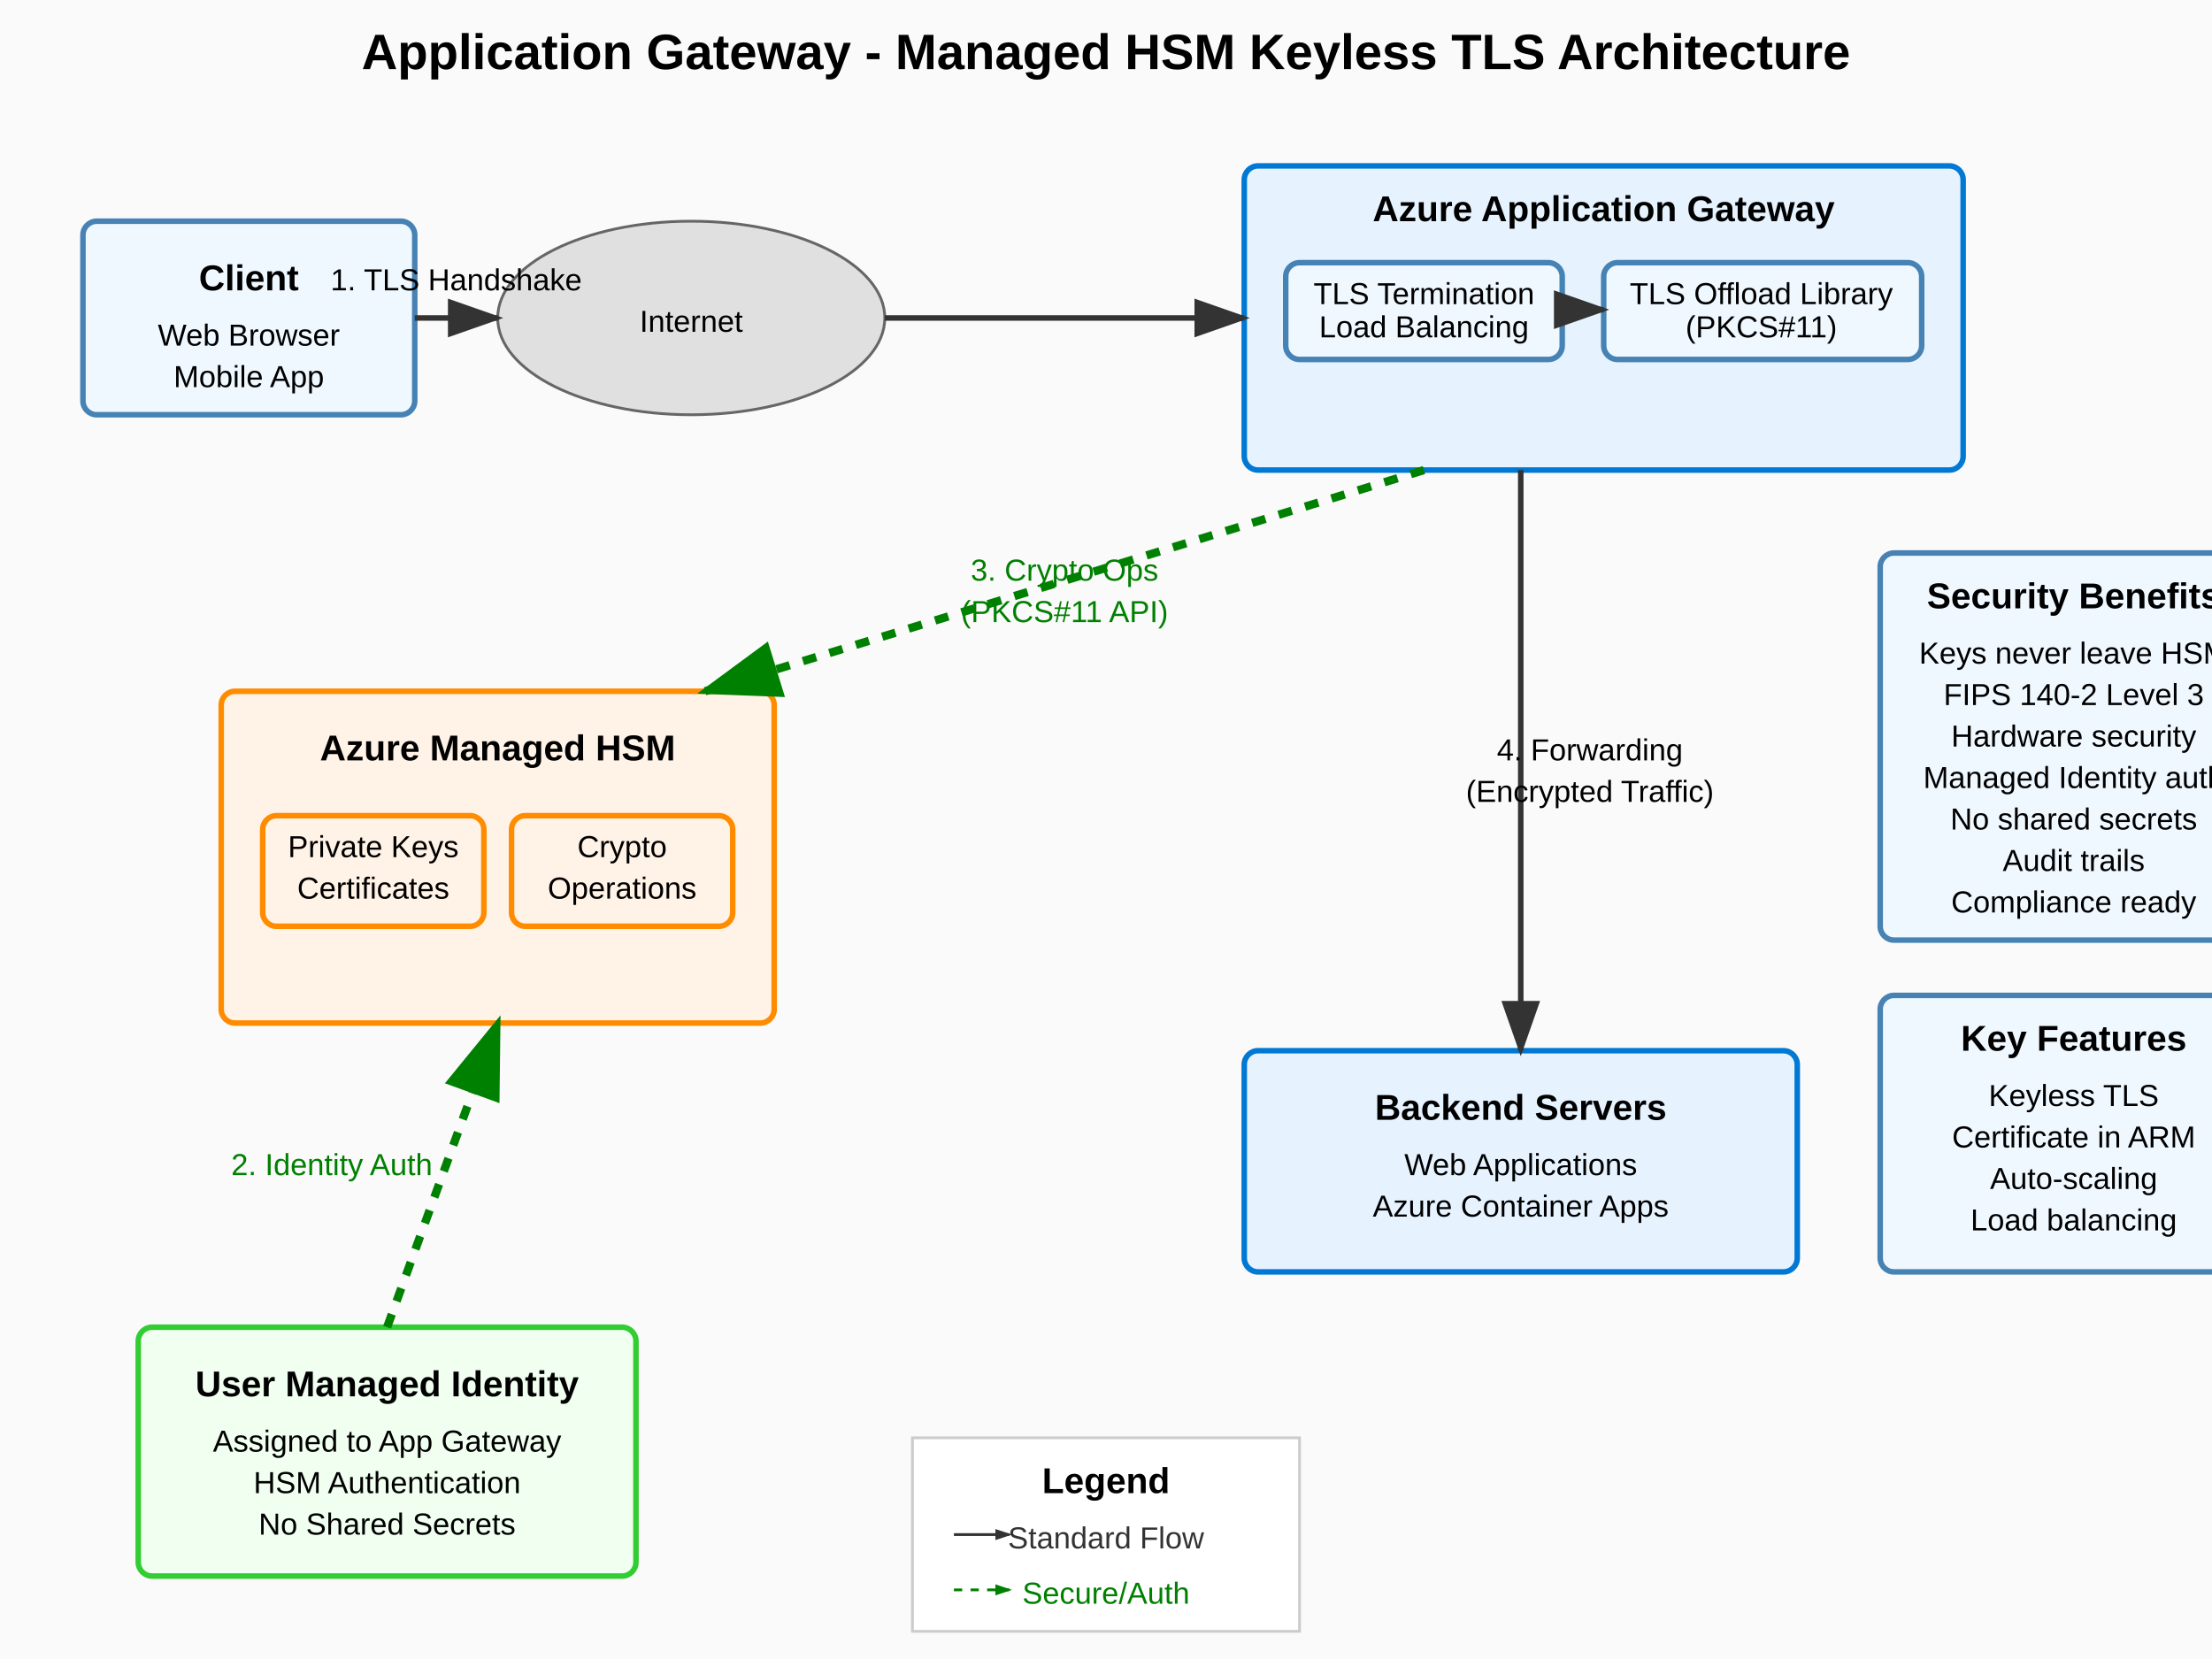
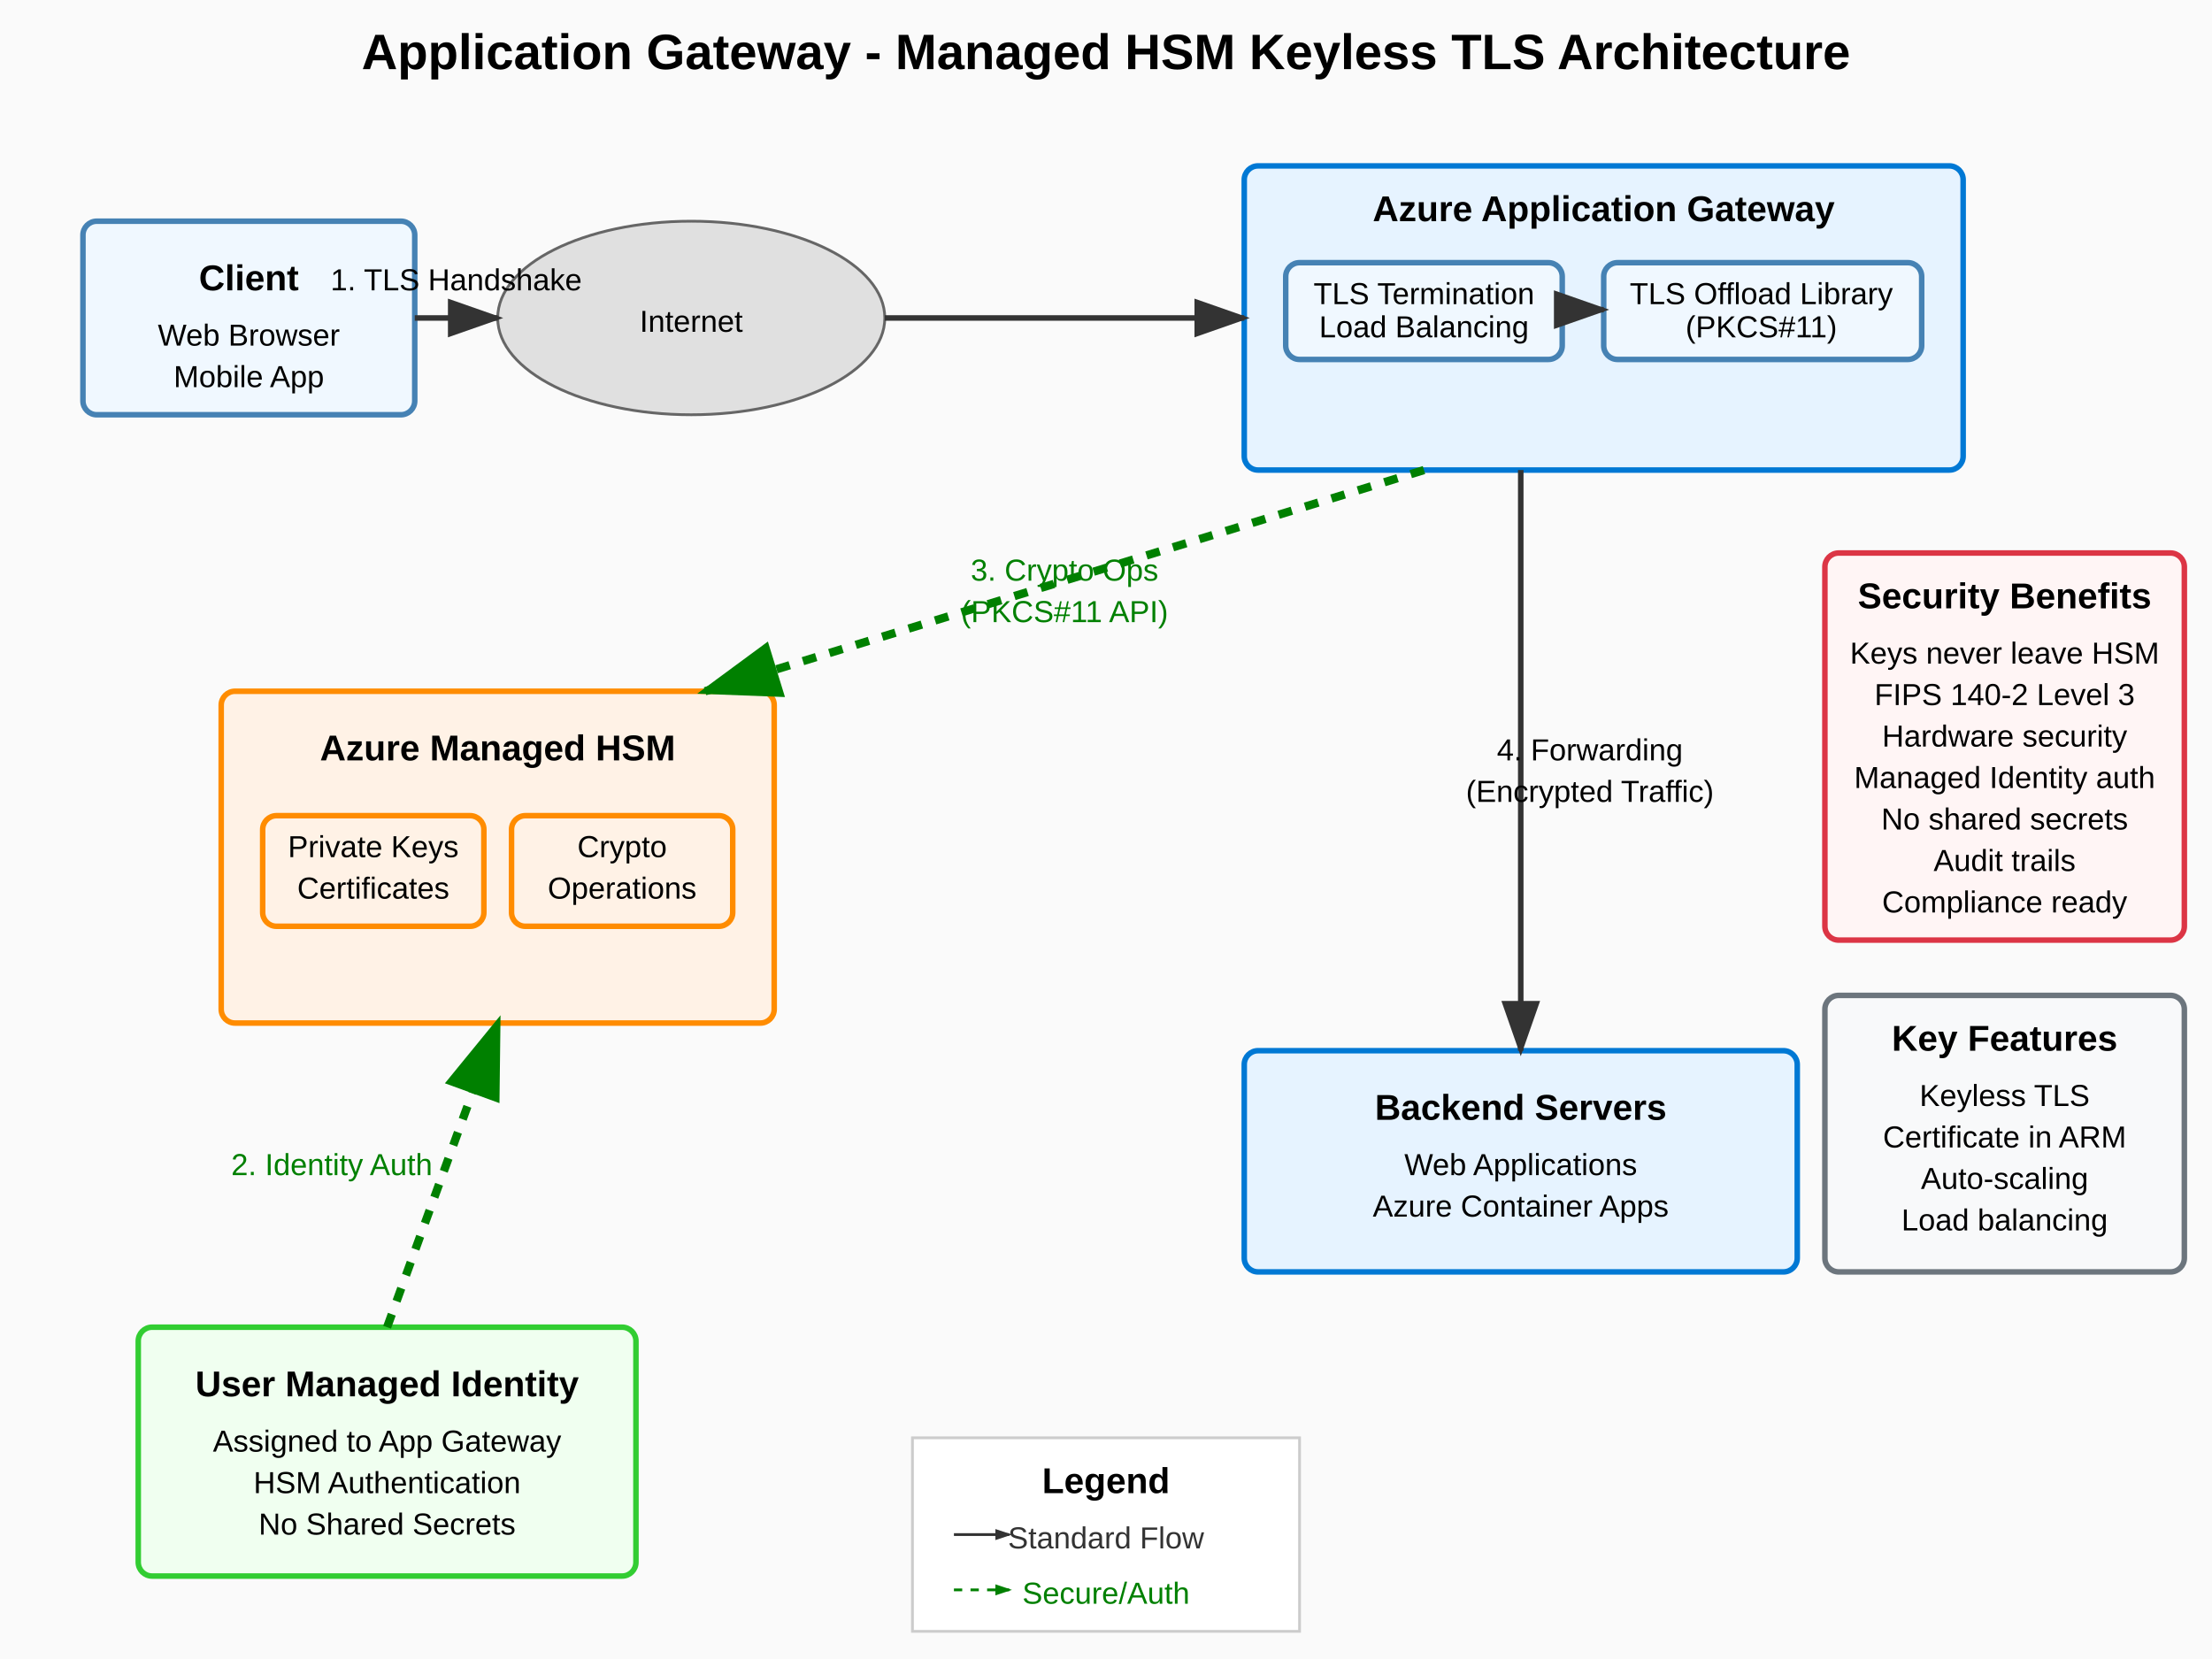
<svg xmlns="http://www.w3.org/2000/svg" width="800" height="600">
  <defs>
    <style>
      .box { fill: #f0f8ff; stroke: #4682b4; stroke-width: 2; rx: 5; }
      .azure-box { fill: #e6f3ff; stroke: #0078d4; stroke-width: 2; rx: 5; }
      .hsm-box { fill: #fff2e6; stroke: #ff8c00; stroke-width: 2; rx: 5; }
      .identity-box { fill: #f0fff0; stroke: #32cd32; stroke-width: 2; rx: 5; }
+       .benefits-box { fill: #fff5f5; stroke: #dc3545; stroke-width: 2; rx: 5; }
+       .features-box { fill: #f8f9fa; stroke: #6c757d; stroke-width: 2; rx: 5; }
      .text { font-family: Arial, sans-serif; font-size: 11px; text-anchor: middle; }
      .title { font-family: Arial, sans-serif; font-size: 13px; font-weight: bold; text-anchor: middle; }
      .main-title { font-family: Arial, sans-serif; font-size: 18px; font-weight: bold; text-anchor: middle; }
      .arrow { stroke: #333; stroke-width: 2; marker-end: url(#arrowhead); }
      .secure-arrow { stroke: #008000; stroke-width: 3; stroke-dasharray: 5,5; marker-end: url(#arrowhead-secure); }
      .legend-arrow { stroke: #333; stroke-width: 1; marker-end: url(#legend-arrowhead); }
      .legend-secure-arrow { stroke: #008000; stroke-width: 1; stroke-dasharray: 3,3; marker-end: url(#legend-arrowhead-secure); }
    </style>
    <marker id="arrowhead" markerWidth="10" markerHeight="7" refX="9" refY="3.5" orient="auto">
      <polygon points="0 0, 10 3.5, 0 7" fill="#333" />
    </marker>
    <marker id="arrowhead-secure" markerWidth="10" markerHeight="7" refX="9" refY="3.5" orient="auto">
      <polygon points="0 0, 10 3.5, 0 7" fill="#008000" />
    </marker>
    <marker id="legend-arrowhead" markerWidth="6" markerHeight="4" refX="5" refY="2" orient="auto">
      <polygon points="0 0, 6 2, 0 4" fill="#333" />
    </marker>
    <marker id="legend-arrowhead-secure" markerWidth="6" markerHeight="4" refX="5" refY="2" orient="auto">
      <polygon points="0 0, 6 2, 0 4" fill="#008000" />
    </marker>
  </defs>
  <rect x="0" y="0" width="800" height="600" fill="#fafafa" />
  <text x="400" y="25" class="main-title">Application Gateway - Managed HSM Keyless TLS Architecture</text>
  <rect x="30" y="80" width="120" height="70" class="box" />
  <text x="90" y="105" class="title">Client</text>
  <text x="90" y="125" class="text">Web Browser</text>
  <text x="90" y="140" class="text">Mobile App</text>
  <ellipse cx="250" cy="115" rx="70" ry="35" fill="#e0e0e0" stroke="#666" stroke-width="1" />
  <text x="250" y="120" class="text">Internet</text>
  <rect x="450" y="60" width="260" height="110" class="azure-box" />
  <text x="580" y="80" class="title">Azure Application Gateway</text>
  <rect x="465" y="95" width="100" height="35" class="box" />
  <text x="515" y="110" class="text">TLS Termination</text>
  <text x="515" y="122" class="text">Load Balancing</text>
  <rect x="580" y="95" width="115" height="35" class="box" />
  <text x="637" y="110" class="text">TLS Offload Library</text>
  <text x="637" y="122" class="text">(PKCS#11)</text>
  <rect x="80" y="250" width="200" height="120" class="hsm-box" />
  <text x="180" y="275" class="title">Azure Managed HSM</text>
  <rect x="95" y="295" width="80" height="40" class="hsm-box" />
  <text x="135" y="310" class="text">Private Keys</text>
  <text x="135" y="325" class="text">Certificates</text>
  <rect x="185" y="295" width="80" height="40" class="hsm-box" />
  <text x="225" y="310" class="text">Crypto</text>
  <text x="225" y="325" class="text">Operations</text>
  <rect x="450" y="380" width="200" height="80" class="azure-box" />
  <text x="550" y="405" class="title">Backend Servers</text>
  <text x="550" y="425" class="text">Web Applications</text>
  <text x="550" y="440" class="text">Azure Container Apps</text>
  <rect x="50" y="480" width="180" height="90" class="identity-box" />
  <text x="140" y="505" class="title">User Managed Identity</text>
  <text x="140" y="525" class="text">Assigned to App Gateway</text>
  <text x="140" y="540" class="text">HSM Authentication</text>
  <text x="140" y="555" class="text">No Shared Secrets</text>
  <line x1="150" y1="115" x2="180" y2="115" class="arrow" />
  <text x="165" y="105" class="text">1. TLS Handshake</text>
  <line x1="320" y1="115" x2="450" y2="115" class="arrow" />
  <line x1="565" y1="112" x2="580" y2="112" class="arrow" />
  <line x1="515" y1="170" x2="255" y2="250" class="secure-arrow" />
  <text x="385" y="210" class="text" fill="#008000">3. Crypto Ops</text>
  <text x="385" y="225" class="text" fill="#008000">(PKCS#11 API)</text>
  <line x1="140" y1="480" x2="180" y2="370" class="secure-arrow" />
  <text x="120" y="425" class="text" fill="#008000">2. Identity Auth</text>
  <line x1="550" y1="170" x2="550" y2="380" class="arrow" />
  <text x="575" y="275" class="text">4. Forwarding</text>
  <text x="575" y="290" class="text">(Encrypted Traffic)</text>
-   <rect x="680" y="200" width="140" height="140" class="box" fill="#f9f9f9" stroke="#666" />
-   <text x="750" y="220" class="title">Security Benefits</text>
-   <text x="750" y="240" class="text">Keys never leave HSM</text>
-   <text x="750" y="255" class="text">FIPS 140-2 Level 3</text>
-   <text x="750" y="270" class="text">Hardware security</text>
-   <text x="750" y="285" class="text">Managed Identity auth</text>
-   <text x="750" y="300" class="text">No shared secrets</text>
-   <text x="750" y="315" class="text">Audit trails</text>
-   <text x="750" y="330" class="text">Compliance ready</text>
-   <rect x="680" y="360" width="140" height="100" class="box" fill="#f5f5f5" stroke="#888" />
-   <text x="750" y="380" class="title">Key Features</text>
-   <text x="750" y="400" class="text">Keyless TLS</text>
-   <text x="750" y="415" class="text">Certificate in ARM</text>
-   <text x="750" y="430" class="text">Auto-scaling</text>
-   <text x="750" y="445" class="text">Load balancing</text>
+   <rect x="660" y="200" width="130" height="140" class="benefits-box" />
+   <text x="725" y="220" class="title">Security Benefits</text>
+   <text x="725" y="240" class="text">Keys never leave HSM</text>
+   <text x="725" y="255" class="text">FIPS 140-2 Level 3</text>
+   <text x="725" y="270" class="text">Hardware security</text>
+   <text x="725" y="285" class="text">Managed Identity auth</text>
+   <text x="725" y="300" class="text">No shared secrets</text>
+   <text x="725" y="315" class="text">Audit trails</text>
+   <text x="725" y="330" class="text">Compliance ready</text>
+   <rect x="660" y="360" width="130" height="100" class="features-box" />
+   <text x="725" y="380" class="title">Key Features</text>
+   <text x="725" y="400" class="text">Keyless TLS</text>
+   <text x="725" y="415" class="text">Certificate in ARM</text>
+   <text x="725" y="430" class="text">Auto-scaling</text>
+   <text x="725" y="445" class="text">Load balancing</text>
  <rect x="330" y="520" width="140" height="70" fill="#ffffff" stroke="#ccc" stroke-width="1" />
  <text x="400" y="540" class="title">Legend</text>
  <line x1="345" y1="555" x2="365" y2="555" class="legend-arrow" />
  <text x="400" y="560" class="text" fill="#333">Standard Flow</text>
  <line x1="345" y1="575" x2="365" y2="575" class="legend-secure-arrow" />
  <text x="400" y="580" class="text" fill="#008000">Secure/Auth</text>
</svg>
